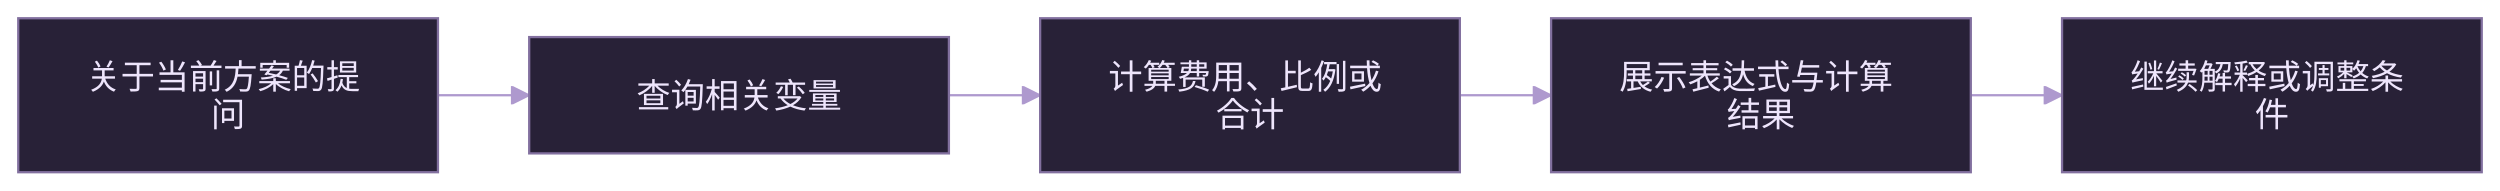
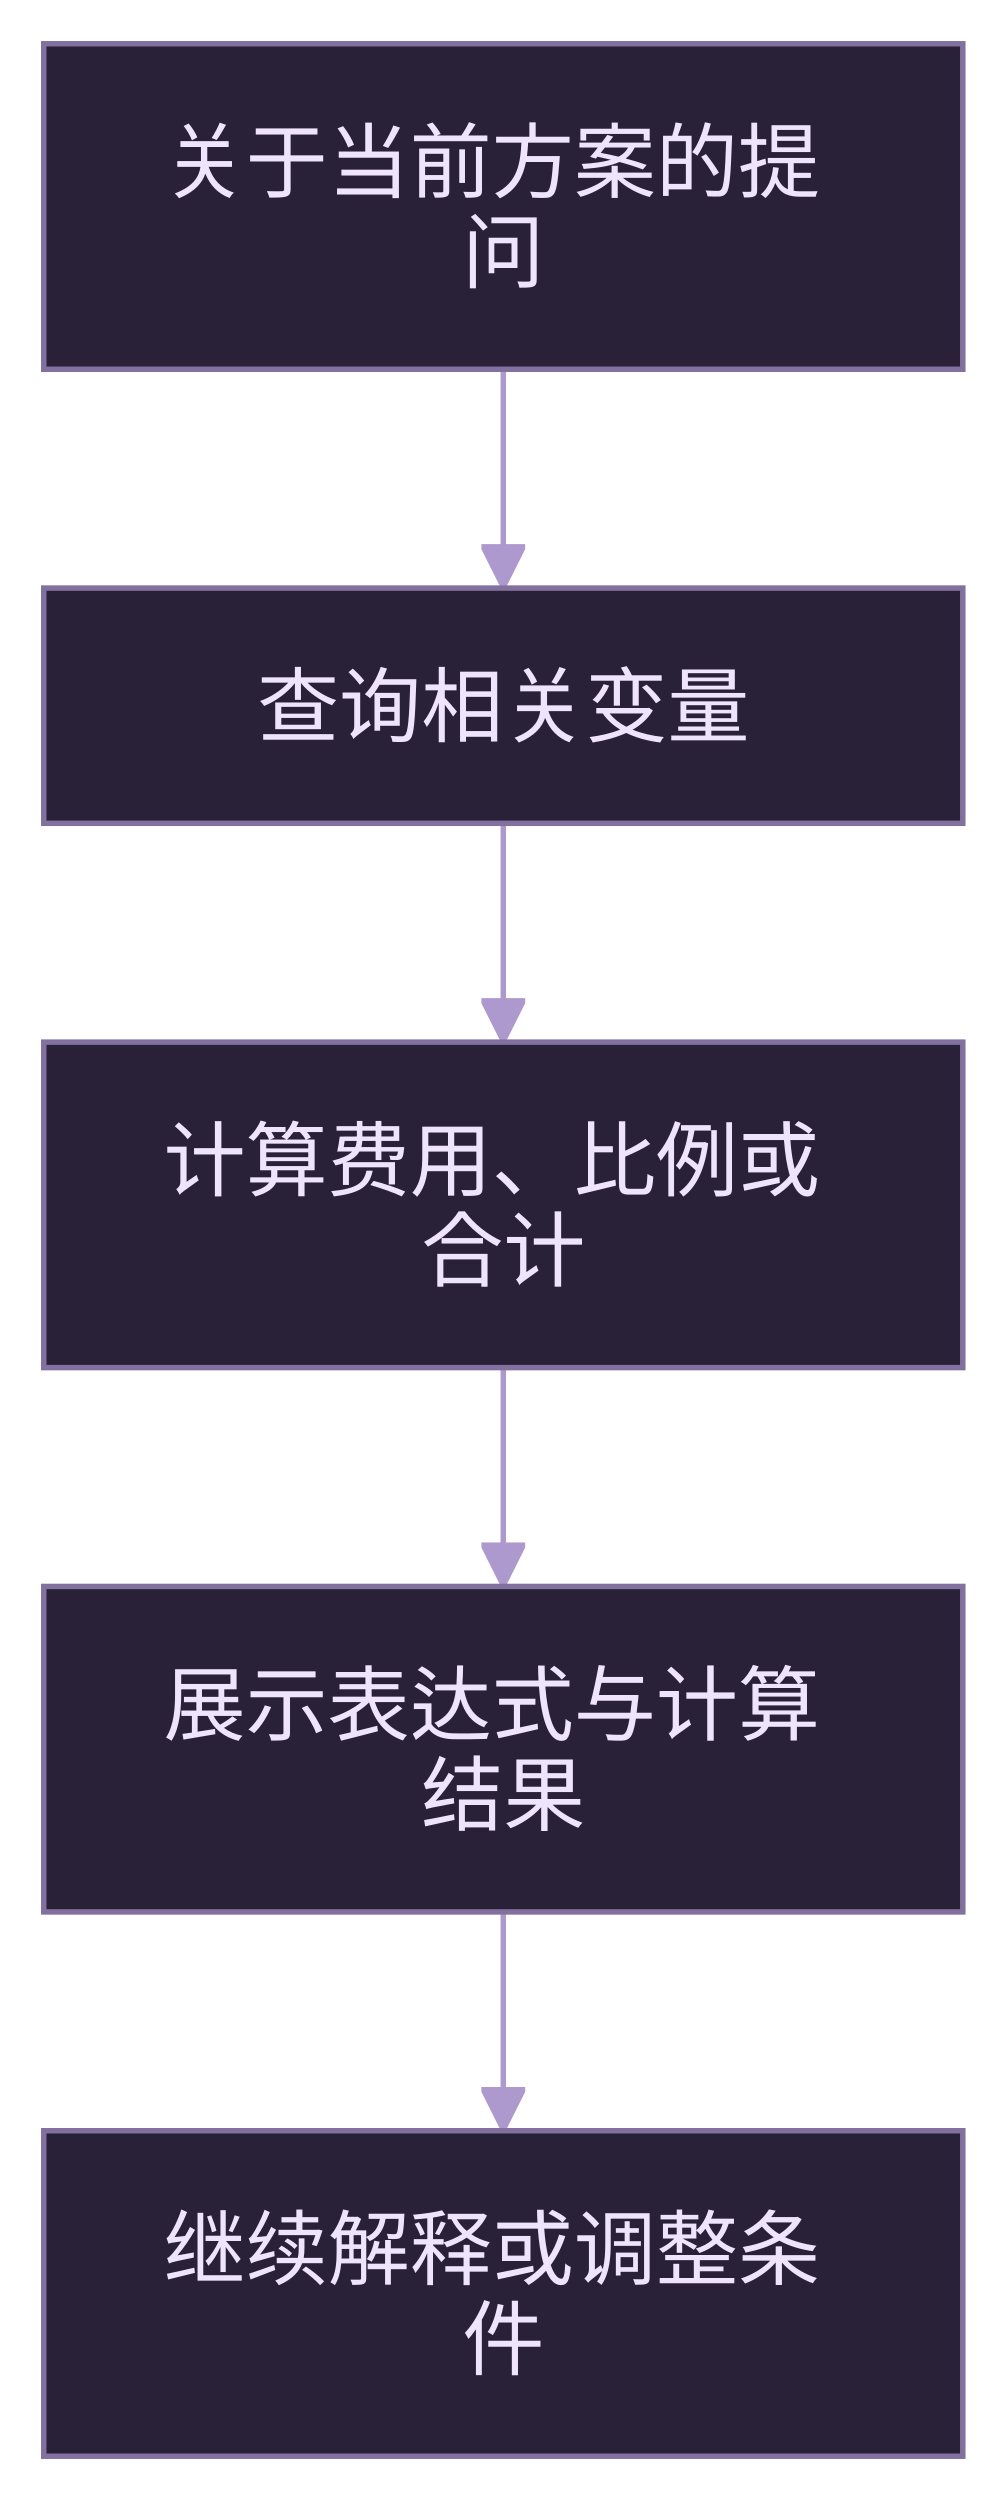
- <svg xmlns="http://www.w3.org/2000/svg" id="diagram-zh-plan-chat-1" width="100%" class="flowchart" style="max-width: 1096px;" viewBox="4 4 1096 83.5" role="graphics-document document" aria-roledescription="flowchart-v2">
+ <svg xmlns="http://www.w3.org/2000/svg" id="diagram-zh-plan-chat-1" width="100%" class="flowchart" style="max-width: 184px;" viewBox="4 4 184 457" role="graphics-document document" aria-roledescription="flowchart-v2">
  <style>#diagram-zh-plan-chat-1{font-family:Inter,Arial,sans-serif;font-size:15px;fill:#eee5fc;}@keyframes edge-animation-frame{from{stroke-dashoffset:0;}}@keyframes dash{to{stroke-dashoffset:0;}}#diagram-zh-plan-chat-1 .edge-animation-slow{stroke-dasharray:9,5!important;stroke-dashoffset:900;animation:dash 50s linear infinite;stroke-linecap:round;}#diagram-zh-plan-chat-1 .edge-animation-fast{stroke-dasharray:9,5!important;stroke-dashoffset:900;animation:dash 20s linear infinite;stroke-linecap:round;}#diagram-zh-plan-chat-1 .error-icon{fill:#35283c;}#diagram-zh-plan-chat-1 .error-text{fill:#cad7c3;stroke:#cad7c3;}#diagram-zh-plan-chat-1 .edge-thickness-normal{stroke-width:1px;}#diagram-zh-plan-chat-1 .edge-thickness-thick{stroke-width:3.5px;}#diagram-zh-plan-chat-1 .edge-pattern-solid{stroke-dasharray:0;}#diagram-zh-plan-chat-1 .edge-thickness-invisible{stroke-width:0;fill:none;}#diagram-zh-plan-chat-1 .edge-pattern-dashed{stroke-dasharray:3;}#diagram-zh-plan-chat-1 .edge-pattern-dotted{stroke-dasharray:2;}#diagram-zh-plan-chat-1 .marker{fill:#ae99ce;stroke:#ae99ce;}#diagram-zh-plan-chat-1 .marker.cross{stroke:#ae99ce;}#diagram-zh-plan-chat-1 svg{font-family:Inter,Arial,sans-serif;font-size:15px;}#diagram-zh-plan-chat-1 p{margin:0;}#diagram-zh-plan-chat-1 .label{font-family:Inter,Arial,sans-serif;color:#eee5fc;}#diagram-zh-plan-chat-1 .cluster-label text{fill:#cad7c3;}#diagram-zh-plan-chat-1 .cluster-label span{color:#cad7c3;}#diagram-zh-plan-chat-1 .cluster-label span p{background-color:transparent;}#diagram-zh-plan-chat-1 .label text,#diagram-zh-plan-chat-1 span{fill:#eee5fc;color:#eee5fc;}#diagram-zh-plan-chat-1 .node rect,#diagram-zh-plan-chat-1 .node circle,#diagram-zh-plan-chat-1 .node ellipse,#diagram-zh-plan-chat-1 .node polygon,#diagram-zh-plan-chat-1 .node path{fill:#282137;stroke:#82709f;stroke-width:1px;}#diagram-zh-plan-chat-1 .rough-node .label text,#diagram-zh-plan-chat-1 .node .label text,#diagram-zh-plan-chat-1 .image-shape .label,#diagram-zh-plan-chat-1 .icon-shape .label{text-anchor:middle;}#diagram-zh-plan-chat-1 .node .katex path{fill:#000;stroke:#000;stroke-width:1px;}#diagram-zh-plan-chat-1 .rough-node .label,#diagram-zh-plan-chat-1 .node .label,#diagram-zh-plan-chat-1 .image-shape .label,#diagram-zh-plan-chat-1 .icon-shape .label{text-align:center;}#diagram-zh-plan-chat-1 .node.clickable{cursor:pointer;}#diagram-zh-plan-chat-1 .root .anchor path{fill:#ae99ce!important;stroke-width:0;stroke:#ae99ce;}#diagram-zh-plan-chat-1 .arrowheadPath{fill:#e6e9e0;}#diagram-zh-plan-chat-1 .edgePaths .path{stroke:#ae99ce;stroke-width:1px;}#diagram-zh-plan-chat-1 .flowchart-link{stroke:#ae99ce;fill:none;}#diagram-zh-plan-chat-1 .edgeLabel{background-color:#19161f;text-align:center;}#diagram-zh-plan-chat-1 .edgeLabel p{background-color:#19161f;}#diagram-zh-plan-chat-1 .edgeLabel rect{opacity:0.5;background-color:#19161f;fill:#19161f;}#diagram-zh-plan-chat-1 .labelBkg{background-color:rgba(25, 22, 31, 0.5);}#diagram-zh-plan-chat-1 .cluster rect{fill:#211c29;stroke:#635271;stroke-width:1px;}#diagram-zh-plan-chat-1 .cluster text{fill:#cad7c3;}#diagram-zh-plan-chat-1 .cluster span{color:#cad7c3;}#diagram-zh-plan-chat-1 .node .collapsed-indicator{fill:#635271;stroke:none;opacity:0.6;}#diagram-zh-plan-chat-1 .node .collapsed-separator{stroke:#635271;stroke-width:0.75px;}#diagram-zh-plan-chat-1 div.mermaidTooltip{position:absolute;text-align:center;max-width:200px;padding:2px;font-family:Inter,Arial,sans-serif;font-size:12px;background:#35283c;border:1px solid hsl(279, 0%, 29.608%);border-radius:2px;pointer-events:none;z-index:100;}#diagram-zh-plan-chat-1 .flowchartTitleText{text-anchor:middle;font-size:18px;fill:#eee5fc;}#diagram-zh-plan-chat-1 rect.text{fill:none;stroke-width:0;}#diagram-zh-plan-chat-1 .icon-shape,#diagram-zh-plan-chat-1 .image-shape{background-color:#19161f;text-align:center;}#diagram-zh-plan-chat-1 .icon-shape p,#diagram-zh-plan-chat-1 .image-shape p{background-color:#19161f;padding:2px;}#diagram-zh-plan-chat-1 .icon-shape .label rect,#diagram-zh-plan-chat-1 .image-shape .label rect{opacity:0.5;background-color:#19161f;fill:#19161f;}#diagram-zh-plan-chat-1 .label-icon{display:inline-block;height:1em;overflow:visible;vertical-align:-0.125em;}#diagram-zh-plan-chat-1 .node .label-icon path{fill:currentColor;stroke:revert;stroke-width:revert;}#diagram-zh-plan-chat-1 .node .neo-node{stroke:#82709f;}#diagram-zh-plan-chat-1 [data-look="neo"].node rect,#diagram-zh-plan-chat-1 [data-look="neo"].cluster rect,#diagram-zh-plan-chat-1 [data-look="neo"].node polygon{stroke:url(#diagram-zh-plan-chat-1-gradient);filter:drop-shadow( 1px 2px 2px rgba(185,185,185,1));}#diagram-zh-plan-chat-1 [data-look="neo"].swimlane.cluster rect{filter:none;}#diagram-zh-plan-chat-1 [data-look="neo"].node path{stroke:url(#diagram-zh-plan-chat-1-gradient);stroke-width:1px;}#diagram-zh-plan-chat-1 [data-look="neo"].node .outer-path{filter:drop-shadow( 1px 2px 2px rgba(185,185,185,1));}#diagram-zh-plan-chat-1 [data-look="neo"].node .neo-line path{stroke:#82709f;filter:none;}#diagram-zh-plan-chat-1 [data-look="neo"].node circle{stroke:url(#diagram-zh-plan-chat-1-gradient);filter:drop-shadow( 1px 2px 2px rgba(185,185,185,1));}#diagram-zh-plan-chat-1 [data-look="neo"].node circle .state-start{fill:#000000;}#diagram-zh-plan-chat-1 [data-look="neo"].icon-shape .icon{fill:url(#diagram-zh-plan-chat-1-gradient);filter:drop-shadow( 1px 2px 2px rgba(185,185,185,1));}#diagram-zh-plan-chat-1 [data-look="neo"].icon-shape .icon-neo path{stroke:url(#diagram-zh-plan-chat-1-gradient);filter:drop-shadow( 1px 2px 2px rgba(185,185,185,1));}#diagram-zh-plan-chat-1 :root{--mermaid-font-family:Inter,Arial,sans-serif;}</style>
  <g>
    <marker id="diagram-zh-plan-chat-1_flowchart-v2-pointEnd" class="marker flowchart-v2" viewBox="0 0 10 10" refX="5" refY="5" markerUnits="userSpaceOnUse" markerWidth="8" markerHeight="8" orient="auto">
      <path d="M 0 0 L 10 5 L 0 10 z" class="arrowMarkerPath" style="stroke-width: 1; stroke-dasharray: 1, 0;" />
    </marker>
    <marker id="diagram-zh-plan-chat-1_flowchart-v2-pointStart" class="marker flowchart-v2" viewBox="0 0 10 10" refX="4.5" refY="5" markerUnits="userSpaceOnUse" markerWidth="8" markerHeight="8" orient="auto">
      <path d="M 0 5 L 10 10 L 10 0 z" class="arrowMarkerPath" style="stroke-width: 1; stroke-dasharray: 1, 0;" />
    </marker>
    <marker id="diagram-zh-plan-chat-1_flowchart-v2-pointEnd-margin" class="marker flowchart-v2" viewBox="0 0 11.5 14" refX="11.5" refY="7" markerUnits="userSpaceOnUse" markerWidth="10.5" markerHeight="14" orient="auto">
      <path d="M 0 0 L 11.5 7 L 0 14 z" class="arrowMarkerPath" style="stroke-width: 0; stroke-dasharray: 1, 0;" />
    </marker>
    <marker id="diagram-zh-plan-chat-1_flowchart-v2-pointStart-margin" class="marker flowchart-v2" viewBox="0 0 11.5 14" refX="1" refY="7" markerUnits="userSpaceOnUse" markerWidth="11.5" markerHeight="14" orient="auto">
      <polygon points="0,7 11.5,14 11.5,0" class="arrowMarkerPath" style="stroke-width: 0; stroke-dasharray: 1, 0;" />
    </marker>
    <marker id="diagram-zh-plan-chat-1_flowchart-v2-circleEnd" class="marker flowchart-v2" viewBox="0 0 10 10" refX="11" refY="5" markerUnits="userSpaceOnUse" markerWidth="11" markerHeight="11" orient="auto">
      <circle cx="5" cy="5" r="5" class="arrowMarkerPath" style="stroke-width: 1; stroke-dasharray: 1, 0;" />
    </marker>
    <marker id="diagram-zh-plan-chat-1_flowchart-v2-circleStart" class="marker flowchart-v2" viewBox="0 0 10 10" refX="-1" refY="5" markerUnits="userSpaceOnUse" markerWidth="11" markerHeight="11" orient="auto">
      <circle cx="5" cy="5" r="5" class="arrowMarkerPath" style="stroke-width: 1; stroke-dasharray: 1, 0;" />
    </marker>
    <marker id="diagram-zh-plan-chat-1_flowchart-v2-circleEnd-margin" class="marker flowchart-v2" viewBox="0 0 10 10" refY="5" refX="12.25" markerUnits="userSpaceOnUse" markerWidth="14" markerHeight="14" orient="auto">
      <circle cx="5" cy="5" r="5" class="arrowMarkerPath" style="stroke-width: 0; stroke-dasharray: 1, 0;" />
    </marker>
    <marker id="diagram-zh-plan-chat-1_flowchart-v2-circleStart-margin" class="marker flowchart-v2" viewBox="0 0 10 10" refX="-2" refY="5" markerUnits="userSpaceOnUse" markerWidth="14" markerHeight="14" orient="auto">
      <circle cx="5" cy="5" r="5" class="arrowMarkerPath" style="stroke-width: 0; stroke-dasharray: 1, 0;" />
    </marker>
    <marker id="diagram-zh-plan-chat-1_flowchart-v2-crossEnd" class="marker cross flowchart-v2" viewBox="0 0 11 11" refX="12" refY="5.2" markerUnits="userSpaceOnUse" markerWidth="11" markerHeight="11" orient="auto">
      <path d="M 1,1 l 9,9 M 10,1 l -9,9" class="arrowMarkerPath" style="stroke-width: 2; stroke-dasharray: 1, 0;" />
    </marker>
    <marker id="diagram-zh-plan-chat-1_flowchart-v2-crossStart" class="marker cross flowchart-v2" viewBox="0 0 11 11" refX="-1" refY="5.2" markerUnits="userSpaceOnUse" markerWidth="11" markerHeight="11" orient="auto">
      <path d="M 1,1 l 9,9 M 10,1 l -9,9" class="arrowMarkerPath" style="stroke-width: 2; stroke-dasharray: 1, 0;" />
    </marker>
    <marker id="diagram-zh-plan-chat-1_flowchart-v2-crossEnd-margin" class="marker cross flowchart-v2" viewBox="0 0 15 15" refX="17.7" refY="7.5" markerUnits="userSpaceOnUse" markerWidth="12" markerHeight="12" orient="auto">
      <path d="M 1,1 L 14,14 M 1,14 L 14,1" class="arrowMarkerPath" style="stroke-width: 2.5;" />
    </marker>
    <marker id="diagram-zh-plan-chat-1_flowchart-v2-crossStart-margin" class="marker cross flowchart-v2" viewBox="0 0 15 15" refX="-3.5" refY="7.5" markerUnits="userSpaceOnUse" markerWidth="12" markerHeight="12" orient="auto">
      <path d="M 1,1 L 14,14 M 1,14 L 14,1" class="arrowMarkerPath" style="stroke-width: 2.5; stroke-dasharray: 1, 0;" />
    </marker>
    <g class="root">
      <g class="clusters" />
      <g class="edges edgePaths">
-         <path d="M196,45.75L232,45.75" id="diagram-zh-plan-chat-1-L_Question_Values_0" class="edge-thickness-normal edge-pattern-solid edge-thickness-normal edge-pattern-solid flowchart-link" style=";" data-edge="true" data-et="edge" data-id="L_Question_Values_0" data-points="W3sieCI6MTk2LCJ5Ijo0NS43NX0seyJ4IjoyMzYsInkiOjQ1Ljc1fV0=" data-look="classic" marker-end="url(#diagram-zh-plan-chat-1_flowchart-v2-pointEnd)" />
-         <path d="M420,45.75L456,45.75" id="diagram-zh-plan-chat-1-L_Values_Calculate_0" class="edge-thickness-normal edge-pattern-solid edge-thickness-normal edge-pattern-solid flowchart-link" style=";" data-edge="true" data-et="edge" data-id="L_Values_Calculate_0" data-points="W3sieCI6NDIwLCJ5Ijo0NS43NX0seyJ4Ijo0NjAsInkiOjQ1Ljc1fV0=" data-look="classic" marker-end="url(#diagram-zh-plan-chat-1_flowchart-v2-pointEnd)" />
-         <path d="M644,45.75L680,45.75" id="diagram-zh-plan-chat-1-L_Calculate_Card_0" class="edge-thickness-normal edge-pattern-solid edge-thickness-normal edge-pattern-solid flowchart-link" style=";" data-edge="true" data-et="edge" data-id="L_Calculate_Card_0" data-points="W3sieCI6NjQ0LCJ5Ijo0NS43NX0seyJ4Ijo2ODQsInkiOjQ1Ljc1fV0=" data-look="classic" marker-end="url(#diagram-zh-plan-chat-1_flowchart-v2-pointEnd)" />
-         <path d="M868,45.75L904,45.75" id="diagram-zh-plan-chat-1-L_Card_Continue_0" class="edge-thickness-normal edge-pattern-solid edge-thickness-normal edge-pattern-solid flowchart-link" style=";" data-edge="true" data-et="edge" data-id="L_Card_Continue_0" data-points="W3sieCI6ODY4LCJ5Ijo0NS43NX0seyJ4Ijo5MDgsInkiOjQ1Ljc1fV0=" data-look="classic" marker-end="url(#diagram-zh-plan-chat-1_flowchart-v2-pointEnd)" />
+         <path d="M96,71.5L96,107.5" id="diagram-zh-plan-chat-1-L_Question_Values_0" class="edge-thickness-normal edge-pattern-solid edge-thickness-normal edge-pattern-solid flowchart-link" style=";" data-edge="true" data-et="edge" data-id="L_Question_Values_0" data-points="W3sieCI6OTYsInkiOjcxLjV9LHsieCI6OTYsInkiOjExMS41fV0=" data-look="classic" marker-end="url(#diagram-zh-plan-chat-1_flowchart-v2-pointEnd)" />
+         <path d="M96,154.5L96,190.5" id="diagram-zh-plan-chat-1-L_Values_Calculate_0" class="edge-thickness-normal edge-pattern-solid edge-thickness-normal edge-pattern-solid flowchart-link" style=";" data-edge="true" data-et="edge" data-id="L_Values_Calculate_0" data-points="W3sieCI6OTYsInkiOjE1NC41fSx7IngiOjk2LCJ5IjoxOTQuNX1d" data-look="classic" marker-end="url(#diagram-zh-plan-chat-1_flowchart-v2-pointEnd)" />
+         <path d="M96,254L96,290" id="diagram-zh-plan-chat-1-L_Calculate_Card_0" class="edge-thickness-normal edge-pattern-solid edge-thickness-normal edge-pattern-solid flowchart-link" style=";" data-edge="true" data-et="edge" data-id="L_Calculate_Card_0" data-points="W3sieCI6OTYsInkiOjI1NH0seyJ4Ijo5NiwieSI6Mjk0fV0=" data-look="classic" marker-end="url(#diagram-zh-plan-chat-1_flowchart-v2-pointEnd)" />
+         <path d="M96,353.5L96,389.5" id="diagram-zh-plan-chat-1-L_Card_Continue_0" class="edge-thickness-normal edge-pattern-solid edge-thickness-normal edge-pattern-solid flowchart-link" style=";" data-edge="true" data-et="edge" data-id="L_Card_Continue_0" data-points="W3sieCI6OTYsInkiOjM1My41fSx7IngiOjk2LCJ5IjozOTMuNX1d" data-look="classic" marker-end="url(#diagram-zh-plan-chat-1_flowchart-v2-pointEnd)" />
      </g>
      <g class="edgeLabels" />
      <g class="nodes">
-         <g class="node default" id="diagram-zh-plan-chat-1-flowchart-Question-0" data-look="classic" transform="translate(104, 45.75)">
-           <rect class="basic label-container" style="" x="-92" y="-33.75" width="184" height="67.5" />
+         <g class="node default" id="diagram-zh-plan-chat-1-flowchart-Question-0" data-look="classic" transform="translate(96, 41.75)">
+           <rect class="basic label-container" style="" x="-84" y="-29.75" width="168" height="59.5" />
          <g class="label" style="" transform="translate(0, -17.75)">
            <rect />
            <g>
              <rect class="background" style="stroke: none" />
              <text y="-10.1" style="">
                <tspan class="text-outer-tspan row" x="0" y="-0.1em" dy="1.1em">
                  <tspan font-style="normal" class="text-inner-tspan" font-weight="normal">关于当前方案的提</tspan>
                </tspan>
                <tspan class="text-outer-tspan row" x="0" y="1em" dy="1.1em">
                  <tspan font-style="normal" class="text-inner-tspan" font-weight="normal">问</tspan>
                </tspan>
              </text>
            </g>
          </g>
        </g>
-         <g class="node default" id="diagram-zh-plan-chat-1-flowchart-Values-1" data-look="classic" transform="translate(328, 45.75)">
-           <rect class="basic label-container" style="" x="-92" y="-25.5" width="184" height="51" />
+         <g class="node default" id="diagram-zh-plan-chat-1-flowchart-Values-1" data-look="classic" transform="translate(96, 133)">
+           <rect class="basic label-container" style="" x="-84" y="-21.5" width="168" height="43" />
          <g class="label" style="" transform="translate(0, -9.5)">
            <rect />
            <g>
              <rect class="background" style="stroke: none" />
              <text y="-10.1" style="">
                <tspan class="text-outer-tspan row" x="0" y="-0.1em" dy="1.1em">
                  <tspan font-style="normal" class="text-inner-tspan" font-weight="normal">查询相关变量</tspan>
                </tspan>
              </text>
            </g>
          </g>
        </g>
-         <g class="node default" id="diagram-zh-plan-chat-1-flowchart-Calculate-3" data-look="classic" transform="translate(552, 45.75)">
-           <rect class="basic label-container" style="" x="-92" y="-33.75" width="184" height="67.5" />
+         <g class="node default" id="diagram-zh-plan-chat-1-flowchart-Calculate-3" data-look="classic" transform="translate(96, 224.25)">
+           <rect class="basic label-container" style="" x="-84" y="-29.75" width="168" height="59.5" />
          <g class="label" style="" transform="translate(0, -17.75)">
            <rect />
            <g>
              <rect class="background" style="stroke: none" />
              <text y="-10.1" style="">
                <tspan class="text-outer-tspan row" x="0" y="-0.1em" dy="1.1em">
                  <tspan font-style="normal" class="text-inner-tspan" font-weight="normal">计算费用、比例或</tspan>
                </tspan>
                <tspan class="text-outer-tspan row" x="0" y="1em" dy="1.1em">
                  <tspan font-style="normal" class="text-inner-tspan" font-weight="normal">合计</tspan>
                </tspan>
              </text>
            </g>
          </g>
        </g>
-         <g class="node default" id="diagram-zh-plan-chat-1-flowchart-Card-5" data-look="classic" transform="translate(776, 45.75)">
-           <rect class="basic label-container" style="" x="-92" y="-33.75" width="184" height="67.5" />
+         <g class="node default" id="diagram-zh-plan-chat-1-flowchart-Card-5" data-look="classic" transform="translate(96, 323.75)">
+           <rect class="basic label-container" style="" x="-84" y="-29.75" width="168" height="59.5" />
          <g class="label" style="" transform="translate(0, -17.75)">
            <rect />
            <g>
              <rect class="background" style="stroke: none" />
              <text y="-10.1" style="">
                <tspan class="text-outer-tspan row" x="0" y="-0.1em" dy="1.1em">
                  <tspan font-style="normal" class="text-inner-tspan" font-weight="normal">展示表达式与计算</tspan>
                </tspan>
                <tspan class="text-outer-tspan row" x="0" y="1em" dy="1.1em">
                  <tspan font-style="normal" class="text-inner-tspan" font-weight="normal">结果</tspan>
                </tspan>
              </text>
            </g>
          </g>
        </g>
-         <g class="node default" id="diagram-zh-plan-chat-1-flowchart-Continue-7" data-look="classic" transform="translate(1000, 45.75)">
-           <rect class="basic label-container" style="" x="-92" y="-33.75" width="184" height="67.5" />
+         <g class="node default" id="diagram-zh-plan-chat-1-flowchart-Continue-7" data-look="classic" transform="translate(96, 423.25)">
+           <rect class="basic label-container" style="" x="-84" y="-29.75" width="168" height="59.5" />
          <g class="label" style="" transform="translate(0, -17.75)">
            <rect />
            <g>
              <rect class="background" style="stroke: none" />
              <text y="-10.1" style="">
                <tspan class="text-outer-tspan row" x="0" y="-0.1em" dy="1.1em">
                  <tspan font-style="normal" class="text-inner-tspan" font-weight="normal">继续解释或调整条</tspan>
                </tspan>
                <tspan class="text-outer-tspan row" x="0" y="1em" dy="1.1em">
                  <tspan font-style="normal" class="text-inner-tspan" font-weight="normal">件</tspan>
                </tspan>
              </text>
            </g>
          </g>
        </g>
      </g>
    </g>
  </g>
  <defs>
    <filter id="diagram-zh-plan-chat-1-drop-shadow" height="130%" width="130%">
      <feDropShadow dx="4" dy="4" stdDeviation="0" flood-opacity="0.06" flood-color="#000000" />
    </filter>
  </defs>
  <defs>
    <filter id="diagram-zh-plan-chat-1-drop-shadow-small" height="150%" width="150%">
      <feDropShadow dx="2" dy="2" stdDeviation="0" flood-opacity="0.06" flood-color="#000000" />
    </filter>
  </defs>
  <linearGradient id="diagram-zh-plan-chat-1-gradient" gradientUnits="objectBoundingBox" x1="0%" y1="0%" x2="100%" y2="0%">
    <stop offset="0%" stop-color="#82709f" stop-opacity="1" />
    <stop offset="100%" stop-color="hsl(162.857, 0%, 26.667%)" stop-opacity="1" />
  </linearGradient>
</svg>
